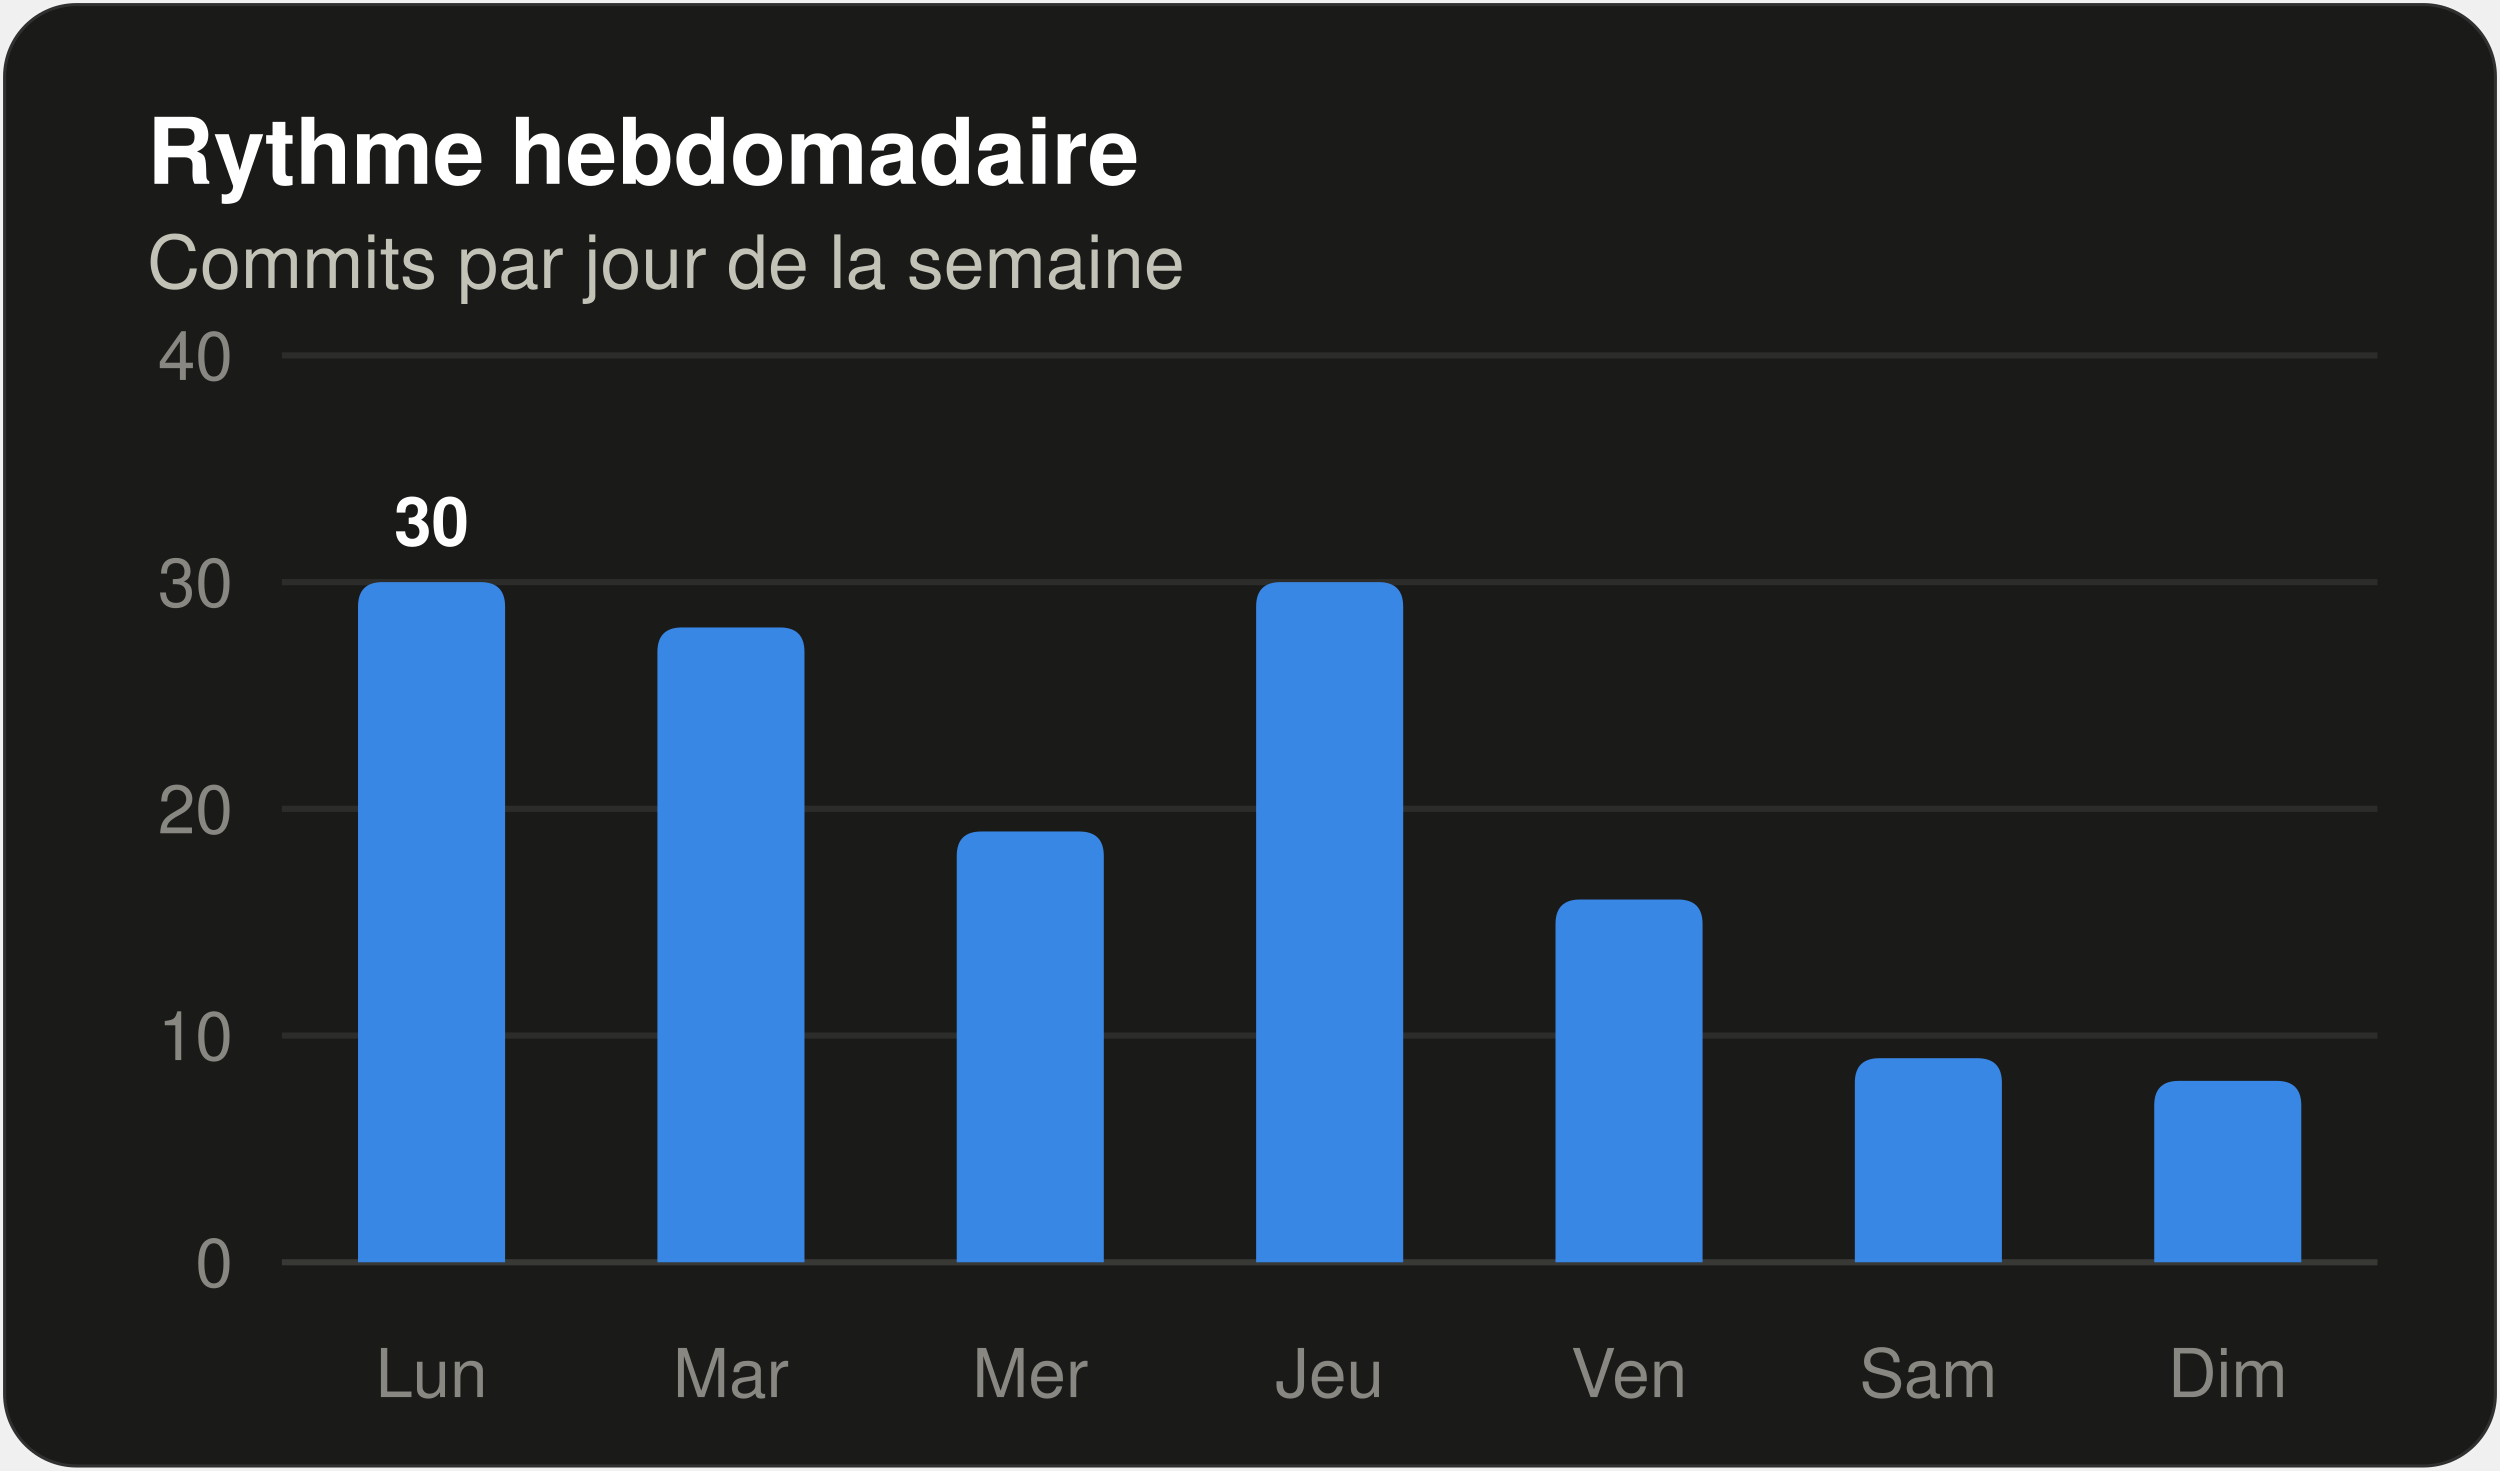
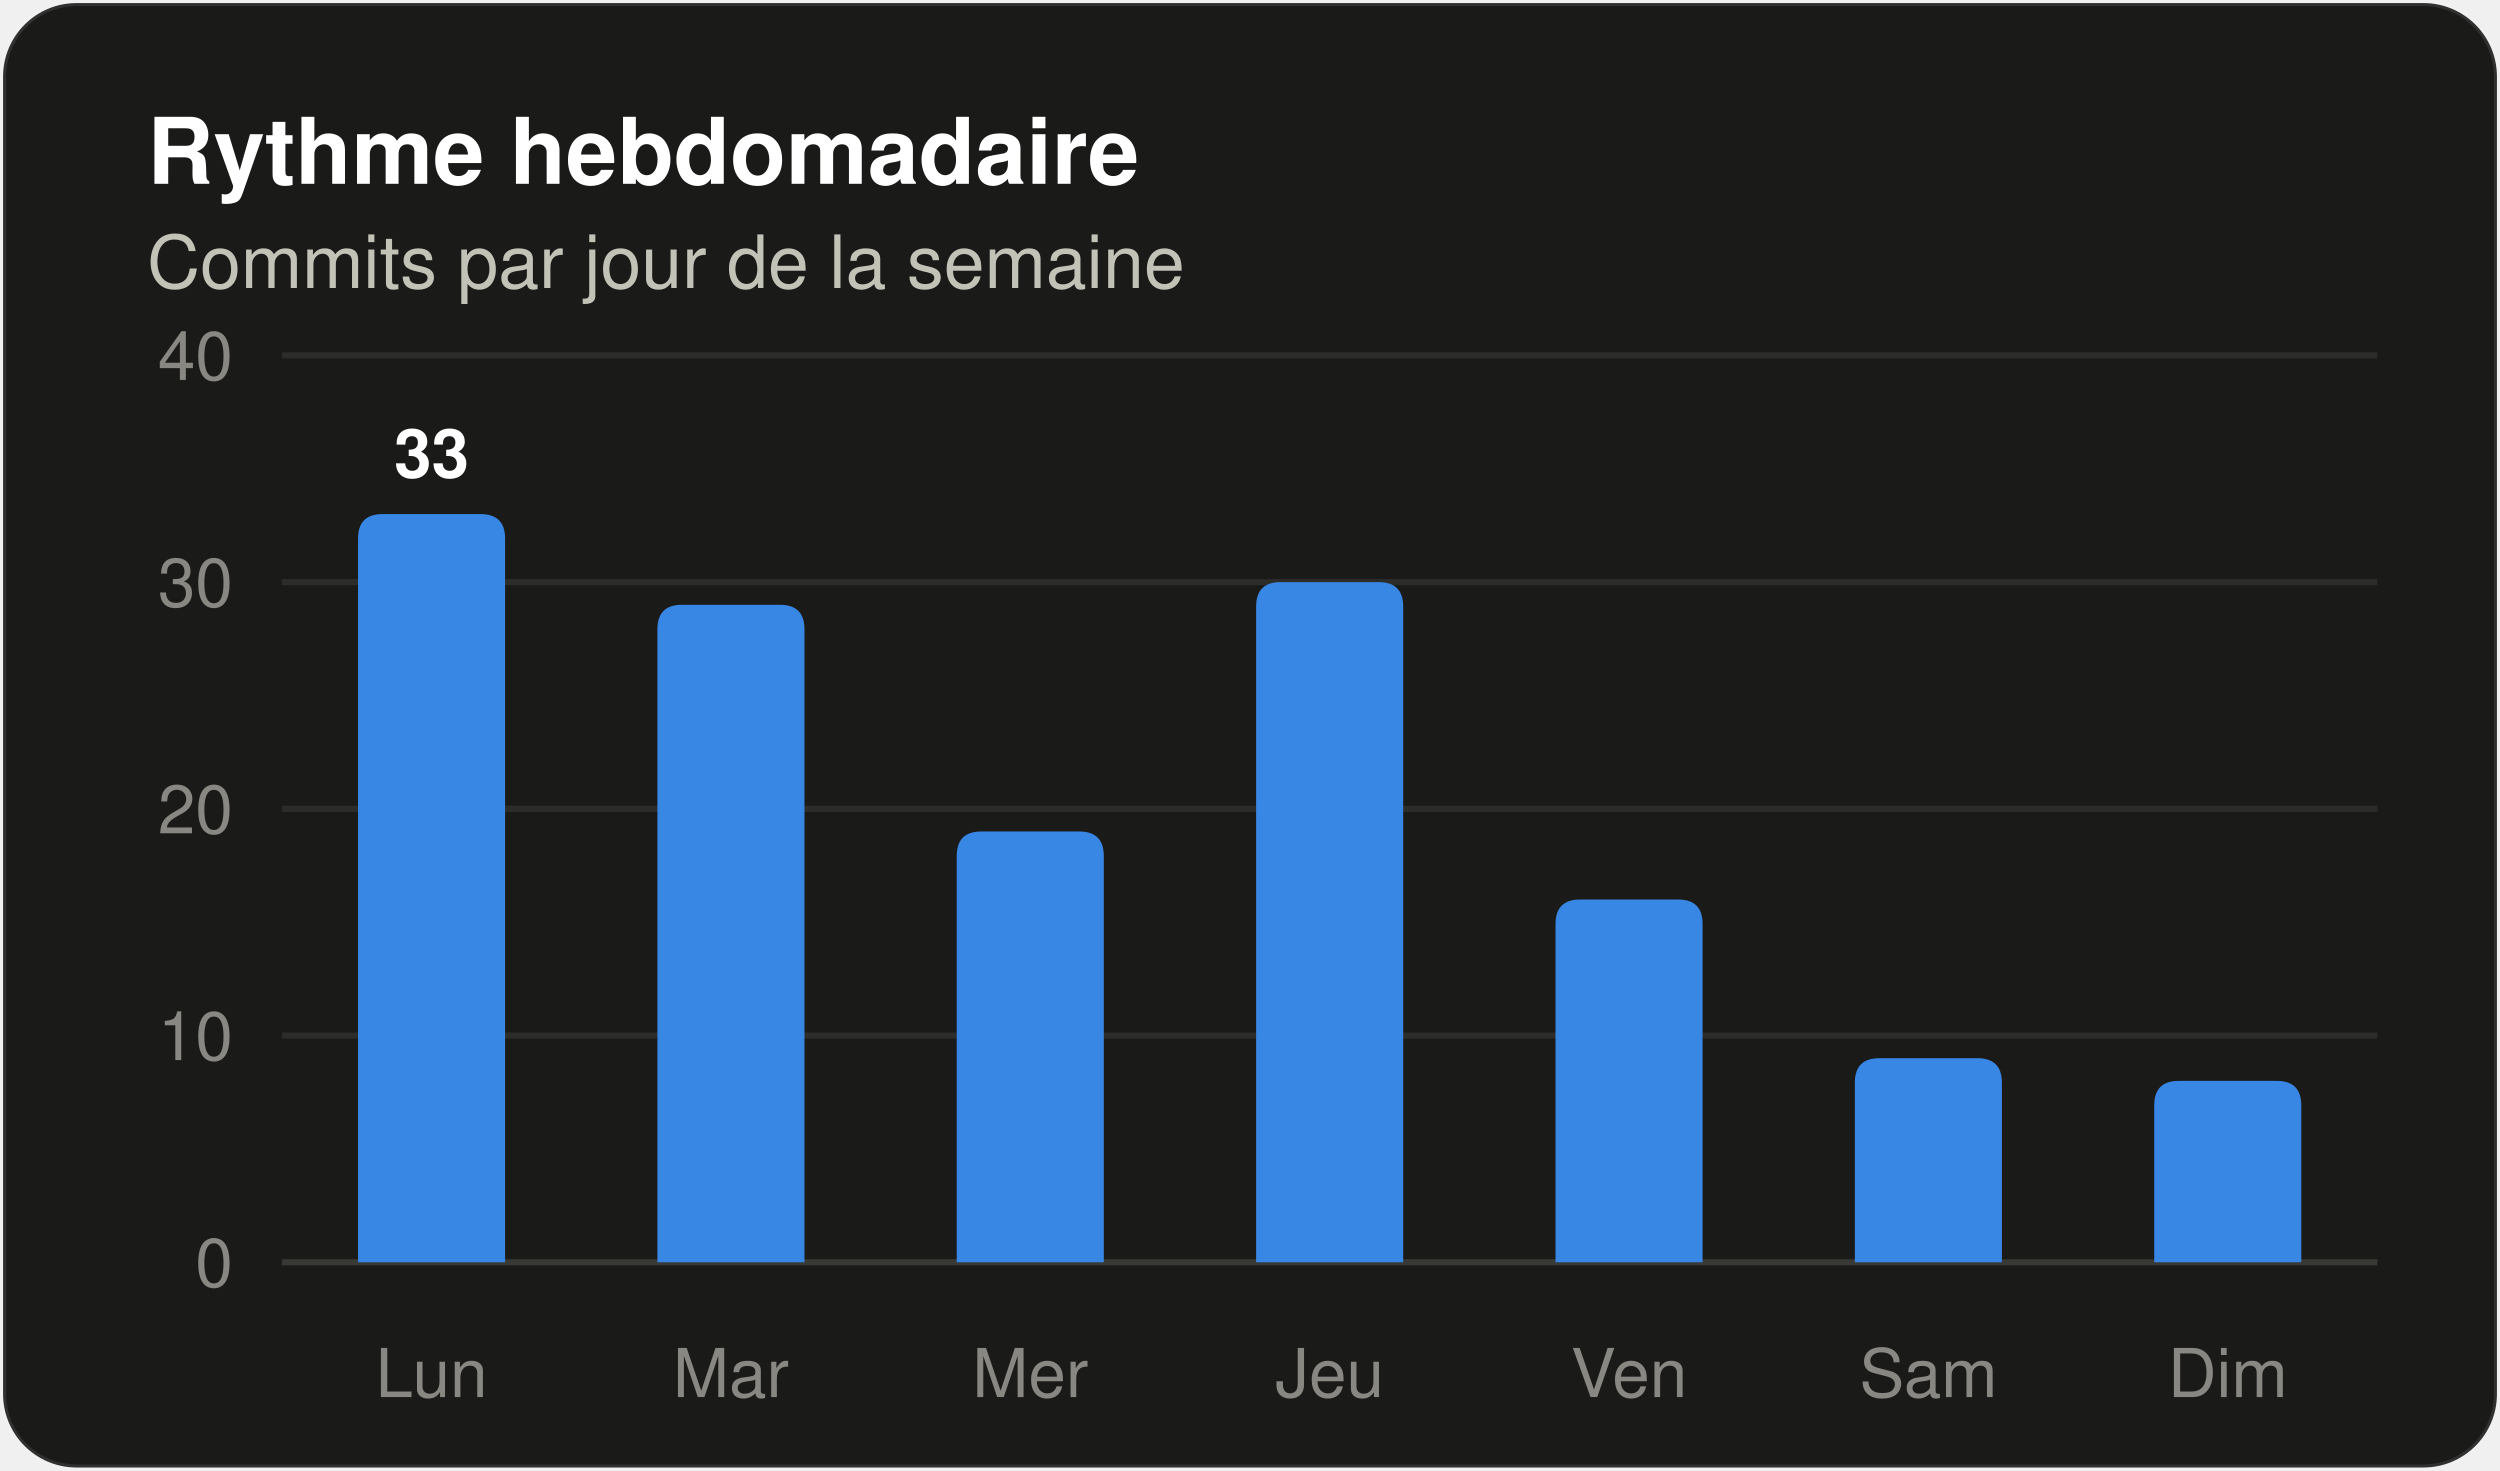
<svg xmlns="http://www.w3.org/2000/svg" width="408" height="240" viewBox="0 0 408 240" role="img" aria-label="Histogramme des commits par jour de la semaine" font-family="system-ui, 'Segoe UI', Ubuntu, Helvetica, Arial, sans-serif">
  <rect x="0.5" y="0.5" width="407" height="239" rx="12" fill="#1a1a19" stroke="rgba(255,255,255,0.10)" />
  <text x="24" y="30" font-size="15" fill="#ffffff" font-weight="600">Rythme hebdomadaire</text>
  <text x="24" y="47" font-size="12" fill="#c3c2b7">Commits par jour de la semaine</text>
  <line x1="46" y1="206.0" x2="388" y2="206.0" stroke="#383835" stroke-width="1" />
  <text x="38" y="210" font-size="11" fill="#898781" text-anchor="end" font-variant-numeric="tabular-nums">0</text>
  <line x1="46" y1="169.0" x2="388" y2="169.0" stroke="#2c2c2a" stroke-width="1" />
  <text x="38" y="173" font-size="11" fill="#898781" text-anchor="end" font-variant-numeric="tabular-nums">10</text>
  <line x1="46" y1="132.0" x2="388" y2="132.0" stroke="#2c2c2a" stroke-width="1" />
  <text x="38" y="136" font-size="11" fill="#898781" text-anchor="end" font-variant-numeric="tabular-nums">20</text>
  <line x1="46" y1="95.0" x2="388" y2="95.0" stroke="#2c2c2a" stroke-width="1" />
  <text x="38" y="99" font-size="11" fill="#898781" text-anchor="end" font-variant-numeric="tabular-nums">30</text>
  <line x1="46" y1="58.0" x2="388" y2="58.0" stroke="#2c2c2a" stroke-width="1" />
  <text x="38" y="62" font-size="11" fill="#898781" text-anchor="end" font-variant-numeric="tabular-nums">40</text>
-   <path d="M 58.43 206.00 V 99.00 Q 58.43 95.00 62.43 95.00 H 78.43 Q 82.43 95.00 82.43 99.00 V 206.00 Z" fill="#3987e5" />
-   <text x="70.429" y="89" font-size="11" fill="#ffffff" font-weight="600" text-anchor="middle">30</text>
+   <path d="M 58.43 206.00 V 87.90 Q 58.43 83.90 62.43 83.90 H 78.43 Q 82.43 83.90 82.43 87.90 V 206.00 Z" fill="#3987e5" />
+   <text x="70.429" y="77.9" font-size="11" fill="#ffffff" font-weight="600" text-anchor="middle">33</text>
  <text x="70.429" y="228" font-size="11" fill="#898781" text-anchor="middle">Lun</text>
-   <path d="M 107.29 206.00 V 106.40 Q 107.29 102.40 111.29 102.40 H 127.29 Q 131.29 102.40 131.29 106.40 V 206.00 Z" fill="#3987e5" />
+   <path d="M 107.29 206.00 V 102.70 Q 107.29 98.70 111.29 98.70 H 127.29 Q 131.29 98.70 131.29 102.70 V 206.00 Z" fill="#3987e5" />
  <text x="119.286" y="228" font-size="11" fill="#898781" text-anchor="middle">Mar</text>
  <path d="M 156.14 206.00 V 139.70 Q 156.14 135.70 160.14 135.70 H 176.14 Q 180.14 135.70 180.14 139.70 V 206.00 Z" fill="#3987e5" />
  <text x="168.143" y="228" font-size="11" fill="#898781" text-anchor="middle">Mer</text>
  <path d="M 205.00 206.00 V 99.00 Q 205.00 95.00 209.00 95.00 H 225.00 Q 229.00 95.00 229.00 99.00 V 206.00 Z" fill="#3987e5" />
  <text x="217" y="228" font-size="11" fill="#898781" text-anchor="middle">Jeu</text>
  <path d="M 253.86 206.00 V 150.80 Q 253.86 146.80 257.86 146.80 H 273.86 Q 277.86 146.80 277.86 150.80 V 206.00 Z" fill="#3987e5" />
  <text x="265.857" y="228" font-size="11" fill="#898781" text-anchor="middle">Ven</text>
  <path d="M 302.71 206.00 V 176.70 Q 302.71 172.70 306.71 172.70 H 322.71 Q 326.71 172.70 326.71 176.70 V 206.00 Z" fill="#3987e5" />
  <text x="314.714" y="228" font-size="11" fill="#898781" text-anchor="middle">Sam</text>
  <path d="M 351.57 206.00 V 180.40 Q 351.57 176.40 355.57 176.40 H 371.57 Q 375.57 176.40 375.57 180.40 V 206.00 Z" fill="#3987e5" />
  <text x="363.571" y="228" font-size="11" fill="#898781" text-anchor="middle">Dim</text>
</svg>
